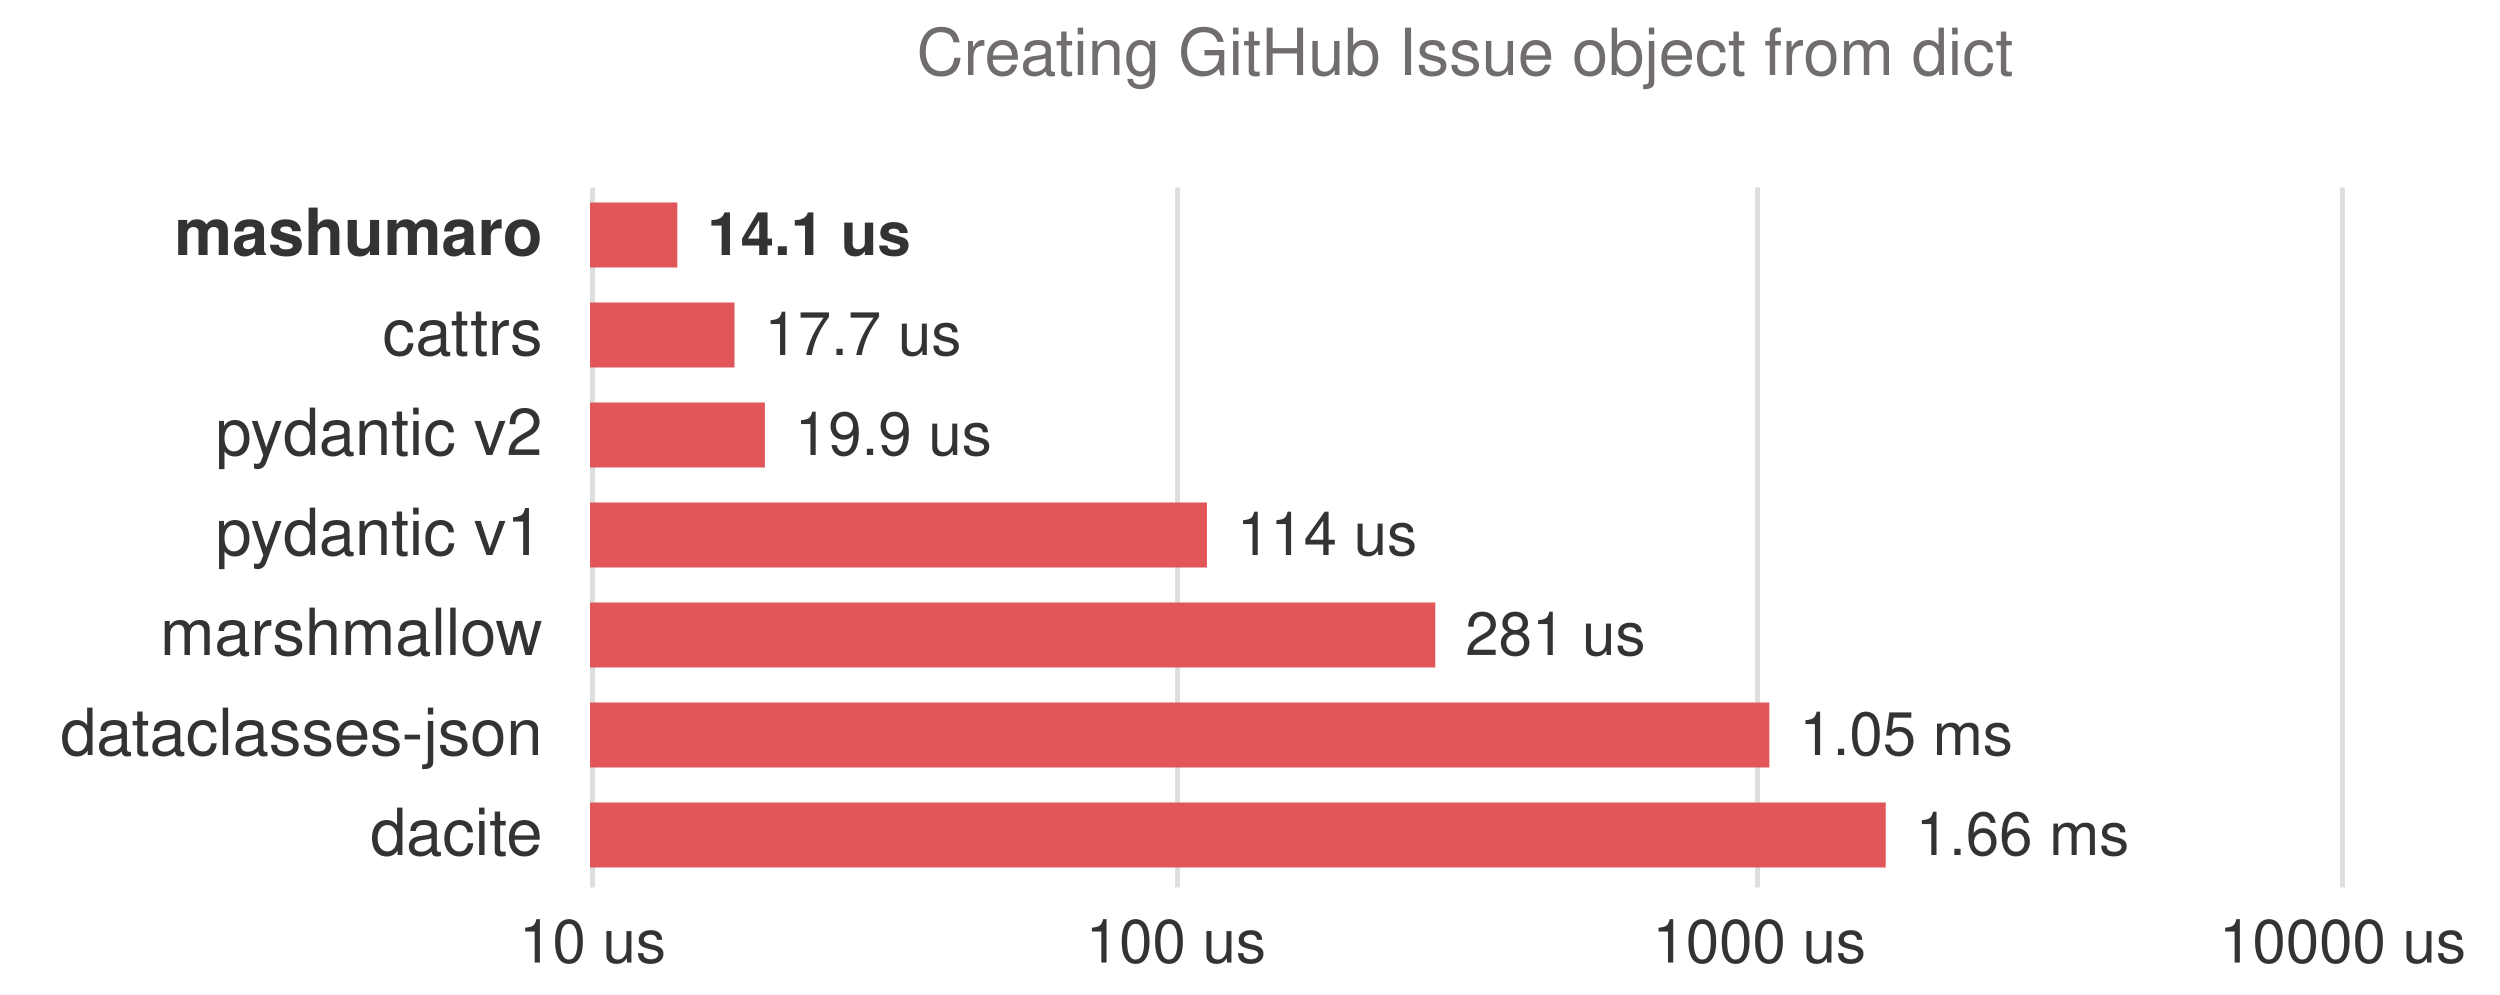
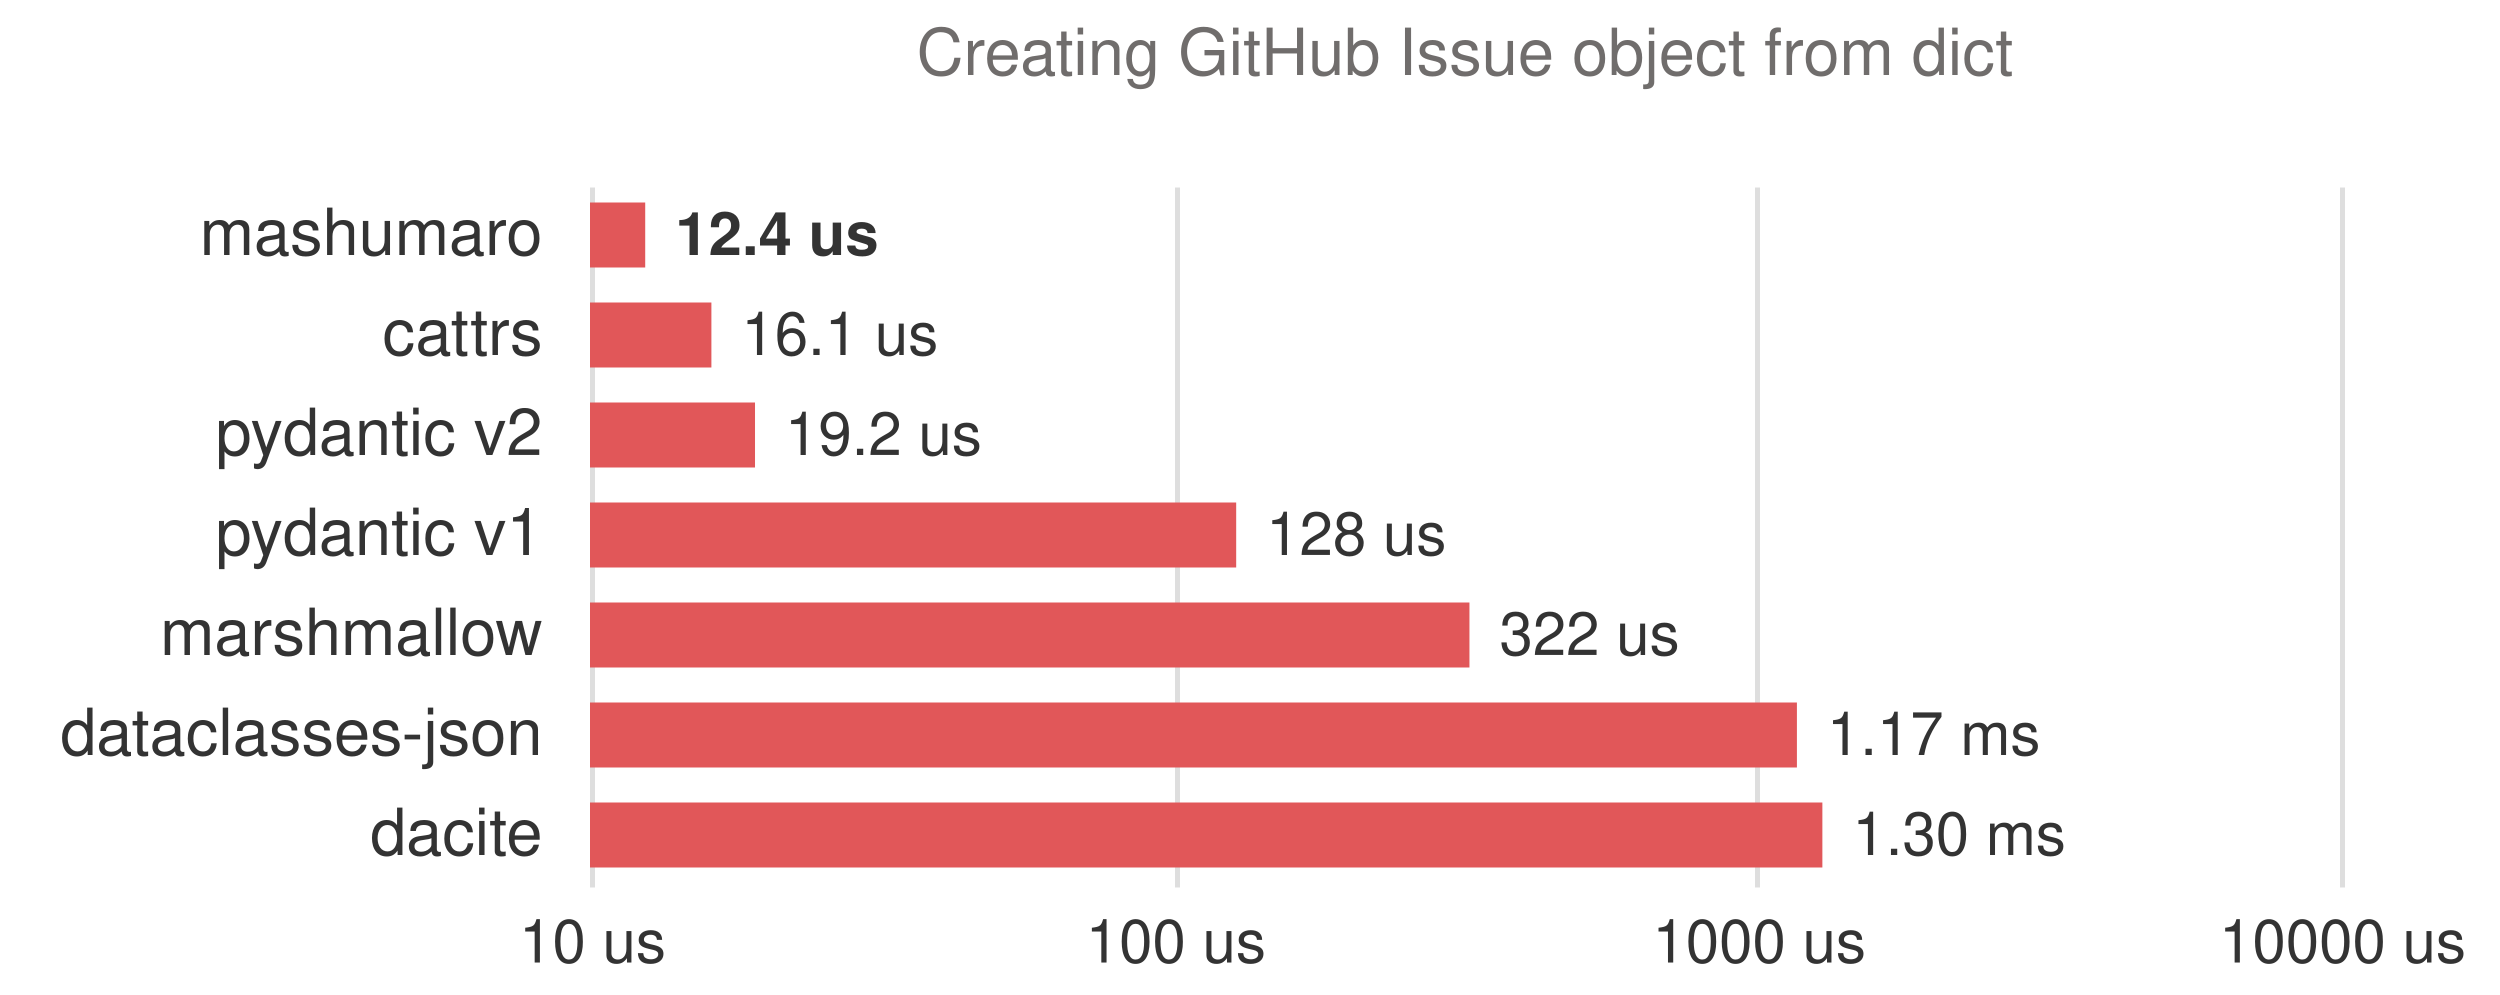
<svg xmlns="http://www.w3.org/2000/svg" version="1.1" class="marks" width="1000" height="398" viewBox="0 0 500 199">
  <g fill="none" stroke-miterlimit="10" transform="translate(118,37)">
    <g class="mark-group role-frame root" role="graphics-object" aria-roledescription="group mark container">
      <g transform="translate(0,0)">
        <path class="background" aria-hidden="true" d="M0,0h350v140h-350Z" />
        <g>
          <g class="mark-group role-axis" aria-hidden="true">
            <g transform="translate(0.5,140.5)">
              <path class="background" aria-hidden="true" d="M0,0h0v0h0Z" pointer-events="none" />
              <g>
                <g class="mark-rule role-axis-grid" pointer-events="none">
                  <line transform="translate(0,0)" x2="0" y2="-140" stroke="rgba(127,127,127,0.25)" stroke-width="1" opacity="1" />
                  <line transform="translate(117,0)" x2="0" y2="-140" stroke="rgba(127,127,127,0.25)" stroke-width="1" opacity="1" />
                  <line transform="translate(233,0)" x2="0" y2="-140" stroke="rgba(127,127,127,0.25)" stroke-width="1" opacity="1" />
                  <line transform="translate(350,0)" x2="0" y2="-140" stroke="rgba(127,127,127,0.25)" stroke-width="1" opacity="1" />
                </g>
              </g>
              <path class="foreground" aria-hidden="true" d="" pointer-events="none" display="none" />
            </g>
          </g>
          <g class="mark-group role-axis" role="graphics-symbol" aria-roledescription="axis" aria-label="X-axis for a log scale with values from 0.00001 to 0.01">
            <g transform="translate(0.5,140.5)">
              <path class="background" aria-hidden="true" d="M0,0h0v0h0Z" pointer-events="none" />
              <g>
                <g class="mark-rule role-axis-tick" pointer-events="none">
                  <line transform="translate(0,0)" x2="0" y2="0" stroke="rgba(127,127,127,0.25)" stroke-width="1" opacity="1" />
                  <line transform="translate(117,0)" x2="0" y2="0" stroke="rgba(127,127,127,0.25)" stroke-width="1" opacity="1" />
                  <line transform="translate(233,0)" x2="0" y2="0" stroke="rgba(127,127,127,0.25)" stroke-width="1" opacity="1" />
                  <line transform="translate(350,0)" x2="0" y2="0" stroke="rgba(127,127,127,0.25)" stroke-width="1" opacity="1" />
                </g>
                <g class="mark-text role-axis-label" pointer-events="none">
                  <text text-anchor="middle" transform="translate(0,15)" font-family="-apple-system,BlinkMacSystemFont,&quot;Segoe UI&quot;,Helvetica,Arial,sans-serif,&quot;Apple Color Emoji&quot;,&quot;Segoe UI Emoji&quot;" font-size="12px" fill="#333333" opacity="1">10 us</text>
                  <text text-anchor="middle" transform="translate(116.6667,15)" font-family="-apple-system,BlinkMacSystemFont,&quot;Segoe UI&quot;,Helvetica,Arial,sans-serif,&quot;Apple Color Emoji&quot;,&quot;Segoe UI Emoji&quot;" font-size="12px" fill="#333333" opacity="1">100 us</text>
                  <text text-anchor="middle" transform="translate(233.3333,15)" font-family="-apple-system,BlinkMacSystemFont,&quot;Segoe UI&quot;,Helvetica,Arial,sans-serif,&quot;Apple Color Emoji&quot;,&quot;Segoe UI Emoji&quot;" font-size="12px" fill="#333333" opacity="1">1000 us</text>
                  <text text-anchor="middle" transform="translate(350,15)" font-family="-apple-system,BlinkMacSystemFont,&quot;Segoe UI&quot;,Helvetica,Arial,sans-serif,&quot;Apple Color Emoji&quot;,&quot;Segoe UI Emoji&quot;" font-size="12px" fill="#333333" opacity="1">10000 us</text>
                </g>
              </g>
              <path class="foreground" aria-hidden="true" d="" pointer-events="none" display="none" />
            </g>
          </g>
          <g class="mark-group role-axis" role="graphics-symbol" aria-roledescription="axis" aria-label="Y-axis for a discrete scale with 7 values: mashumaro, cattrs, pydantic v2, pydantic v1, marshmallow, dataclasses-json, dacite">
            <g transform="translate(0.5,0.5)">
              <path class="background" aria-hidden="true" d="M0,0h0v0h0Z" pointer-events="none" />
              <g>
                <g class="mark-text role-axis-label" pointer-events="none">
-                   <text text-anchor="end" transform="translate(-10,13.5)" font-family="-apple-system,BlinkMacSystemFont,&quot;Segoe UI&quot;,Helvetica,Arial,sans-serif,&quot;Apple Color Emoji&quot;,&quot;Segoe UI Emoji&quot;" font-size="13px" fill="#333333" opacity="1" font-weight="bold">mashumaro</text>
+                   <text text-anchor="end" transform="translate(-10,13.5)" font-family="-apple-system,BlinkMacSystemFont,&quot;Segoe UI&quot;,Helvetica,Arial,sans-serif,&quot;Apple Color Emoji&quot;,&quot;Segoe UI Emoji&quot;" font-size="13px" fill="#333333" opacity="1">mashumaro</text>
                  <text text-anchor="end" transform="translate(-10,33.5)" font-family="-apple-system,BlinkMacSystemFont,&quot;Segoe UI&quot;,Helvetica,Arial,sans-serif,&quot;Apple Color Emoji&quot;,&quot;Segoe UI Emoji&quot;" font-size="13px" fill="#333333" opacity="1">cattrs</text>
                  <text text-anchor="end" transform="translate(-10,53.5)" font-family="-apple-system,BlinkMacSystemFont,&quot;Segoe UI&quot;,Helvetica,Arial,sans-serif,&quot;Apple Color Emoji&quot;,&quot;Segoe UI Emoji&quot;" font-size="13px" fill="#333333" opacity="1">pydantic v2</text>
                  <text text-anchor="end" transform="translate(-10,73.5)" font-family="-apple-system,BlinkMacSystemFont,&quot;Segoe UI&quot;,Helvetica,Arial,sans-serif,&quot;Apple Color Emoji&quot;,&quot;Segoe UI Emoji&quot;" font-size="13px" fill="#333333" opacity="1">pydantic v1</text>
                  <text text-anchor="end" transform="translate(-10,93.5)" font-family="-apple-system,BlinkMacSystemFont,&quot;Segoe UI&quot;,Helvetica,Arial,sans-serif,&quot;Apple Color Emoji&quot;,&quot;Segoe UI Emoji&quot;" font-size="13px" fill="#333333" opacity="1">marshmallow</text>
                  <text text-anchor="end" transform="translate(-10,113.5)" font-family="-apple-system,BlinkMacSystemFont,&quot;Segoe UI&quot;,Helvetica,Arial,sans-serif,&quot;Apple Color Emoji&quot;,&quot;Segoe UI Emoji&quot;" font-size="13px" fill="#333333" opacity="1">dataclasses-json</text>
                  <text text-anchor="end" transform="translate(-10,133.5)" font-family="-apple-system,BlinkMacSystemFont,&quot;Segoe UI&quot;,Helvetica,Arial,sans-serif,&quot;Apple Color Emoji&quot;,&quot;Segoe UI Emoji&quot;" font-size="13px" fill="#333333" opacity="1">dacite</text>
                </g>
              </g>
              <path class="foreground" aria-hidden="true" d="" pointer-events="none" display="none" />
            </g>
          </g>
          <g class="mark-rect role-mark layer_0_marks" role="graphics-object" aria-roledescription="rect mark container">
-             <path aria-label="time: 0.000014115393232; library: mashumaro" role="graphics-symbol" aria-roledescription="bar" d="M0,3.5h17.464v13h-17.464Z" fill="#E15759" />
-             <path aria-label="time: 0.0000176890626806; library: cattrs" role="graphics-symbol" aria-roledescription="bar" d="M0,23.5h28.899v13h-28.899Z" fill="#E15759" />
-             <path aria-label="time: 0.0000199456343809; library: pydantic v2" role="graphics-symbol" aria-roledescription="bar" d="M0,43.5h34.982v13h-34.982Z" fill="#E15759" />
-             <path aria-label="time: 0.000114187173766; library: pydantic v1" role="graphics-symbol" aria-roledescription="bar" d="M0,63.5h123.389v13h-123.389Z" fill="#E15759" />
-             <path aria-label="time: 0.000281235848045; library: marshmallow" role="graphics-symbol" aria-roledescription="bar" d="M0,83.5h169.058v13h-169.058Z" fill="#E15759" />
-             <path aria-label="time: 0.00105130609792; library: dataclasses-json" role="graphics-symbol" aria-roledescription="bar" d="M0,103.5h235.868v13h-235.868Z" fill="#E15759" />
-             <path aria-label="time: 0.00166444748284; library: dacite" role="graphics-symbol" aria-roledescription="bar" d="M0,123.5h259.148v13h-259.148Z" fill="#E15759" />
+             <path aria-label="time: 0.0000124350838592; library: mashumaro" role="graphics-symbol" aria-roledescription="bar" d="M0,3.5h11.042v13h-11.042Z" fill="#E15759" />
+             <path aria-label="time: 0.0000161474585641; library: cattrs" role="graphics-symbol" aria-roledescription="bar" d="M0,23.5h24.279v13h-24.279Z" fill="#E15759" />
+             <path aria-label="time: 0.0000191810726707; library: pydantic v2" role="graphics-symbol" aria-roledescription="bar" d="M0,43.5h33.002v13h-33.002Z" fill="#E15759" />
+             <path aria-label="time: 0.000128158578072; library: pydantic v1" role="graphics-symbol" aria-roledescription="bar" d="M0,63.5h129.237v13h-129.237Z" fill="#E15759" />
+             <path aria-label="time: 0.000321829706274; library: marshmallow" role="graphics-symbol" aria-roledescription="bar" d="M0,83.5h175.89v13h-175.89Z" fill="#E15759" />
+             <path aria-label="time: 0.00117218993631; library: dataclasses-json" role="graphics-symbol" aria-roledescription="bar" d="M0,103.5h241.383v13h-241.383Z" fill="#E15759" />
+             <path aria-label="time: 0.00129607535261; library: dacite" role="graphics-symbol" aria-roledescription="bar" d="M0,123.5h246.474v13h-246.474Z" fill="#E15759" />
          </g>
          <g class="mark-text role-mark layer_1_marks" role="graphics-object" aria-roledescription="text mark container">
-             <text aria-label="time: 0.0000176890626806; library: cattrs; timeFormat: 17.7 us" role="graphics-symbol" aria-roledescription="text mark" text-anchor="start" transform="translate(34.8989,34)" font-family="-apple-system,BlinkMacSystemFont,&quot;Segoe UI&quot;,Helvetica,Arial,sans-serif,&quot;Apple Color Emoji&quot;,&quot;Segoe UI Emoji&quot;" font-size="12px" fill="#333333">17.7 us</text>
-             <text aria-label="time: 0.0000199456343809; library: pydantic v2; timeFormat: 19.9 us" role="graphics-symbol" aria-roledescription="text mark" text-anchor="start" transform="translate(40.98225,54)" font-family="-apple-system,BlinkMacSystemFont,&quot;Segoe UI&quot;,Helvetica,Arial,sans-serif,&quot;Apple Color Emoji&quot;,&quot;Segoe UI Emoji&quot;" font-size="12px" fill="#333333">19.9 us</text>
-             <text aria-label="time: 0.000114187173766; library: pydantic v1; timeFormat: 114 us" role="graphics-symbol" aria-roledescription="text mark" text-anchor="start" transform="translate(129.3887,74)" font-family="-apple-system,BlinkMacSystemFont,&quot;Segoe UI&quot;,Helvetica,Arial,sans-serif,&quot;Apple Color Emoji&quot;,&quot;Segoe UI Emoji&quot;" font-size="12px" fill="#333333">114 us</text>
-             <text aria-label="time: 0.000281235848045; library: marshmallow; timeFormat: 281 us" role="graphics-symbol" aria-roledescription="text mark" text-anchor="start" transform="translate(175.0582,94)" font-family="-apple-system,BlinkMacSystemFont,&quot;Segoe UI&quot;,Helvetica,Arial,sans-serif,&quot;Apple Color Emoji&quot;,&quot;Segoe UI Emoji&quot;" font-size="12px" fill="#333333">281 us</text>
-             <text aria-label="time: 0.00105130609792; library: dataclasses-json; timeFormat: 1.05 ms" role="graphics-symbol" aria-roledescription="text mark" text-anchor="start" transform="translate(241.8684,114)" font-family="-apple-system,BlinkMacSystemFont,&quot;Segoe UI&quot;,Helvetica,Arial,sans-serif,&quot;Apple Color Emoji&quot;,&quot;Segoe UI Emoji&quot;" font-size="12px" fill="#333333">1.05 ms</text>
-             <text aria-label="time: 0.00166444748284; library: dacite; timeFormat: 1.66 ms" role="graphics-symbol" aria-roledescription="text mark" text-anchor="start" transform="translate(265.1482,134)" font-family="-apple-system,BlinkMacSystemFont,&quot;Segoe UI&quot;,Helvetica,Arial,sans-serif,&quot;Apple Color Emoji&quot;,&quot;Segoe UI Emoji&quot;" font-size="12px" fill="#333333">1.66 ms</text>
+             <text aria-label="time: 0.0000161474585641; library: cattrs; timeFormat: 16.1 us" role="graphics-symbol" aria-roledescription="text mark" text-anchor="start" transform="translate(30.27882,34)" font-family="-apple-system,BlinkMacSystemFont,&quot;Segoe UI&quot;,Helvetica,Arial,sans-serif,&quot;Apple Color Emoji&quot;,&quot;Segoe UI Emoji&quot;" font-size="12px" fill="#333333">16.1 us</text>
+             <text aria-label="time: 0.0000191810726707; library: pydantic v2; timeFormat: 19.2 us" role="graphics-symbol" aria-roledescription="text mark" text-anchor="start" transform="translate(39.00184,54)" font-family="-apple-system,BlinkMacSystemFont,&quot;Segoe UI&quot;,Helvetica,Arial,sans-serif,&quot;Apple Color Emoji&quot;,&quot;Segoe UI Emoji&quot;" font-size="12px" fill="#333333">19.2 us</text>
+             <text aria-label="time: 0.000128158578072; library: pydantic v1; timeFormat: 128 us" role="graphics-symbol" aria-roledescription="text mark" text-anchor="start" transform="translate(135.2372,74)" font-family="-apple-system,BlinkMacSystemFont,&quot;Segoe UI&quot;,Helvetica,Arial,sans-serif,&quot;Apple Color Emoji&quot;,&quot;Segoe UI Emoji&quot;" font-size="12px" fill="#333333">128 us</text>
+             <text aria-label="time: 0.000321829706274; library: marshmallow; timeFormat: 322 us" role="graphics-symbol" aria-roledescription="text mark" text-anchor="start" transform="translate(181.8897,94)" font-family="-apple-system,BlinkMacSystemFont,&quot;Segoe UI&quot;,Helvetica,Arial,sans-serif,&quot;Apple Color Emoji&quot;,&quot;Segoe UI Emoji&quot;" font-size="12px" fill="#333333">322 us</text>
+             <text aria-label="time: 0.00117218993631; library: dataclasses-json; timeFormat: 1.17 ms" role="graphics-symbol" aria-roledescription="text mark" text-anchor="start" transform="translate(247.3831,114)" font-family="-apple-system,BlinkMacSystemFont,&quot;Segoe UI&quot;,Helvetica,Arial,sans-serif,&quot;Apple Color Emoji&quot;,&quot;Segoe UI Emoji&quot;" font-size="12px" fill="#333333">1.17 ms</text>
+             <text aria-label="time: 0.00129607535261; library: dacite; timeFormat: 1.30 ms" role="graphics-symbol" aria-roledescription="text mark" text-anchor="start" transform="translate(252.4735,134)" font-family="-apple-system,BlinkMacSystemFont,&quot;Segoe UI&quot;,Helvetica,Arial,sans-serif,&quot;Apple Color Emoji&quot;,&quot;Segoe UI Emoji&quot;" font-size="12px" fill="#333333">1.30 ms</text>
          </g>
          <g class="mark-text role-mark layer_2_marks" role="graphics-object" aria-roledescription="text mark container">
-             <text aria-label="time: 0.000014115393232; library: mashumaro; timeFormat: 14.1 us" role="graphics-symbol" aria-roledescription="text mark" text-anchor="start" transform="translate(23.46418,14)" font-family="-apple-system,BlinkMacSystemFont,&quot;Segoe UI&quot;,Helvetica,Arial,sans-serif,&quot;Apple Color Emoji&quot;,&quot;Segoe UI Emoji&quot;" font-size="12px" font-weight="bold" fill="#333333">14.1 us</text>
+             <text aria-label="time: 0.0000124350838592; library: mashumaro; timeFormat: 12.4 us" role="graphics-symbol" aria-roledescription="text mark" text-anchor="start" transform="translate(17.04235,14)" font-family="-apple-system,BlinkMacSystemFont,&quot;Segoe UI&quot;,Helvetica,Arial,sans-serif,&quot;Apple Color Emoji&quot;,&quot;Segoe UI Emoji&quot;" font-size="12px" font-weight="bold" fill="#333333">12.4 us</text>
          </g>
          <g class="mark-group role-title">
            <g transform="translate(175,-17)">
              <path class="background" aria-hidden="true" d="M0,0h0v0h0Z" pointer-events="none" />
              <g>
                <g class="mark-text role-title-text" role="graphics-symbol" aria-roledescription="title" aria-label="Title text 'Creating GitHub Issue object from dict'" pointer-events="none">
                  <text text-anchor="middle" transform="translate(0,-5)" font-family="-apple-system,BlinkMacSystemFont,&quot;Segoe UI&quot;,Helvetica,Arial,sans-serif,&quot;Apple Color Emoji&quot;,&quot;Segoe UI Emoji&quot;" font-size="13px" font-weight="normal" fill="#706D6C" opacity="1">Creating GitHub Issue object from dict</text>
                </g>
              </g>
              <path class="foreground" aria-hidden="true" d="" pointer-events="none" display="none" />
            </g>
          </g>
        </g>
        <path class="foreground" aria-hidden="true" d="" display="none" />
      </g>
    </g>
  </g>
</svg>
